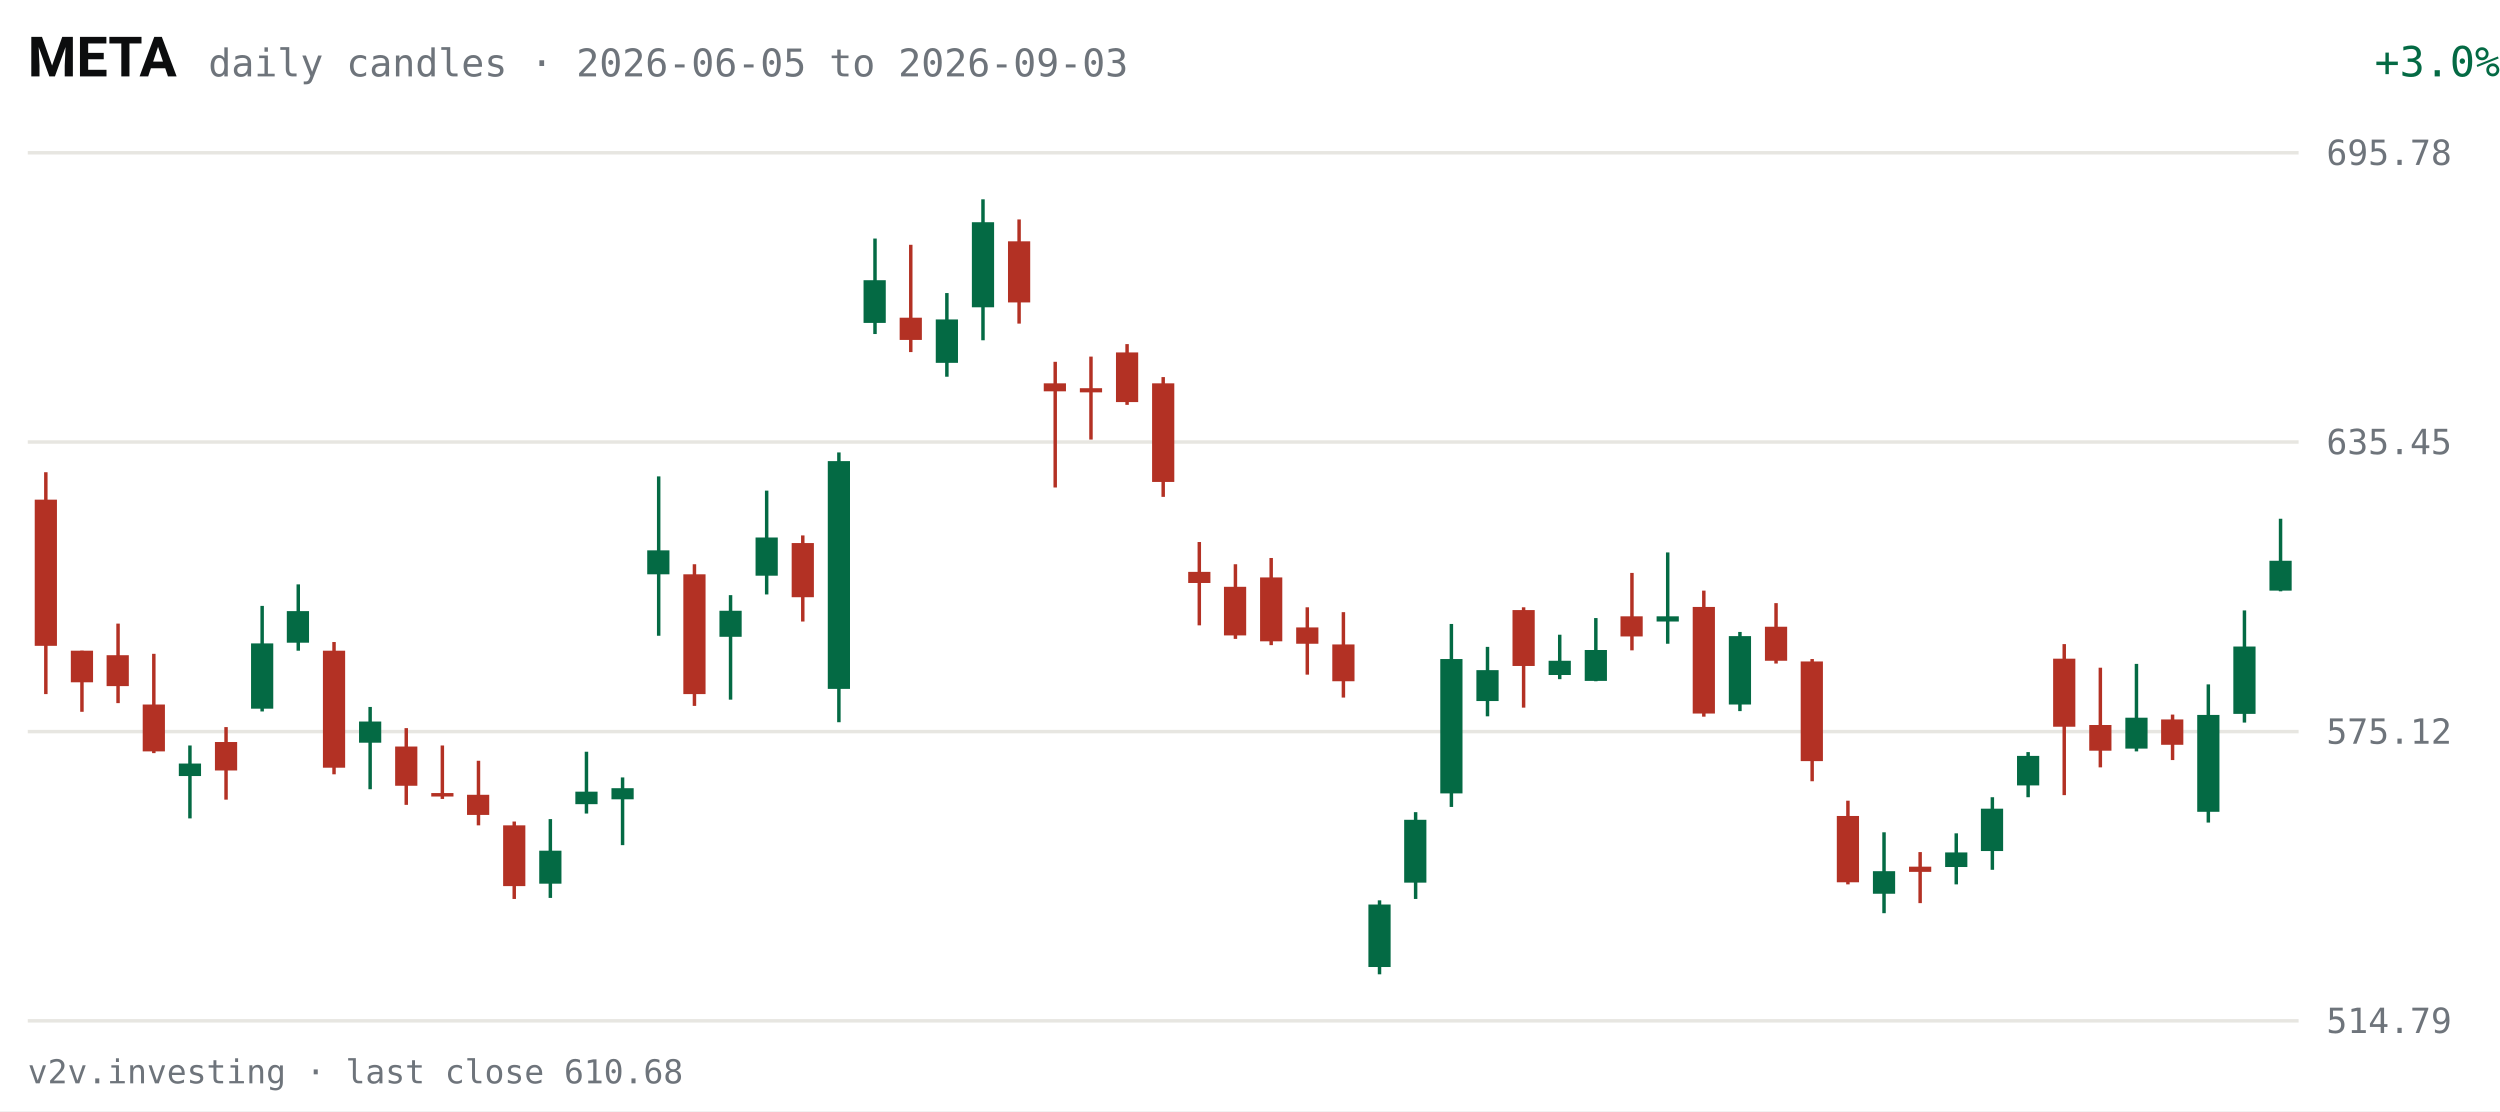
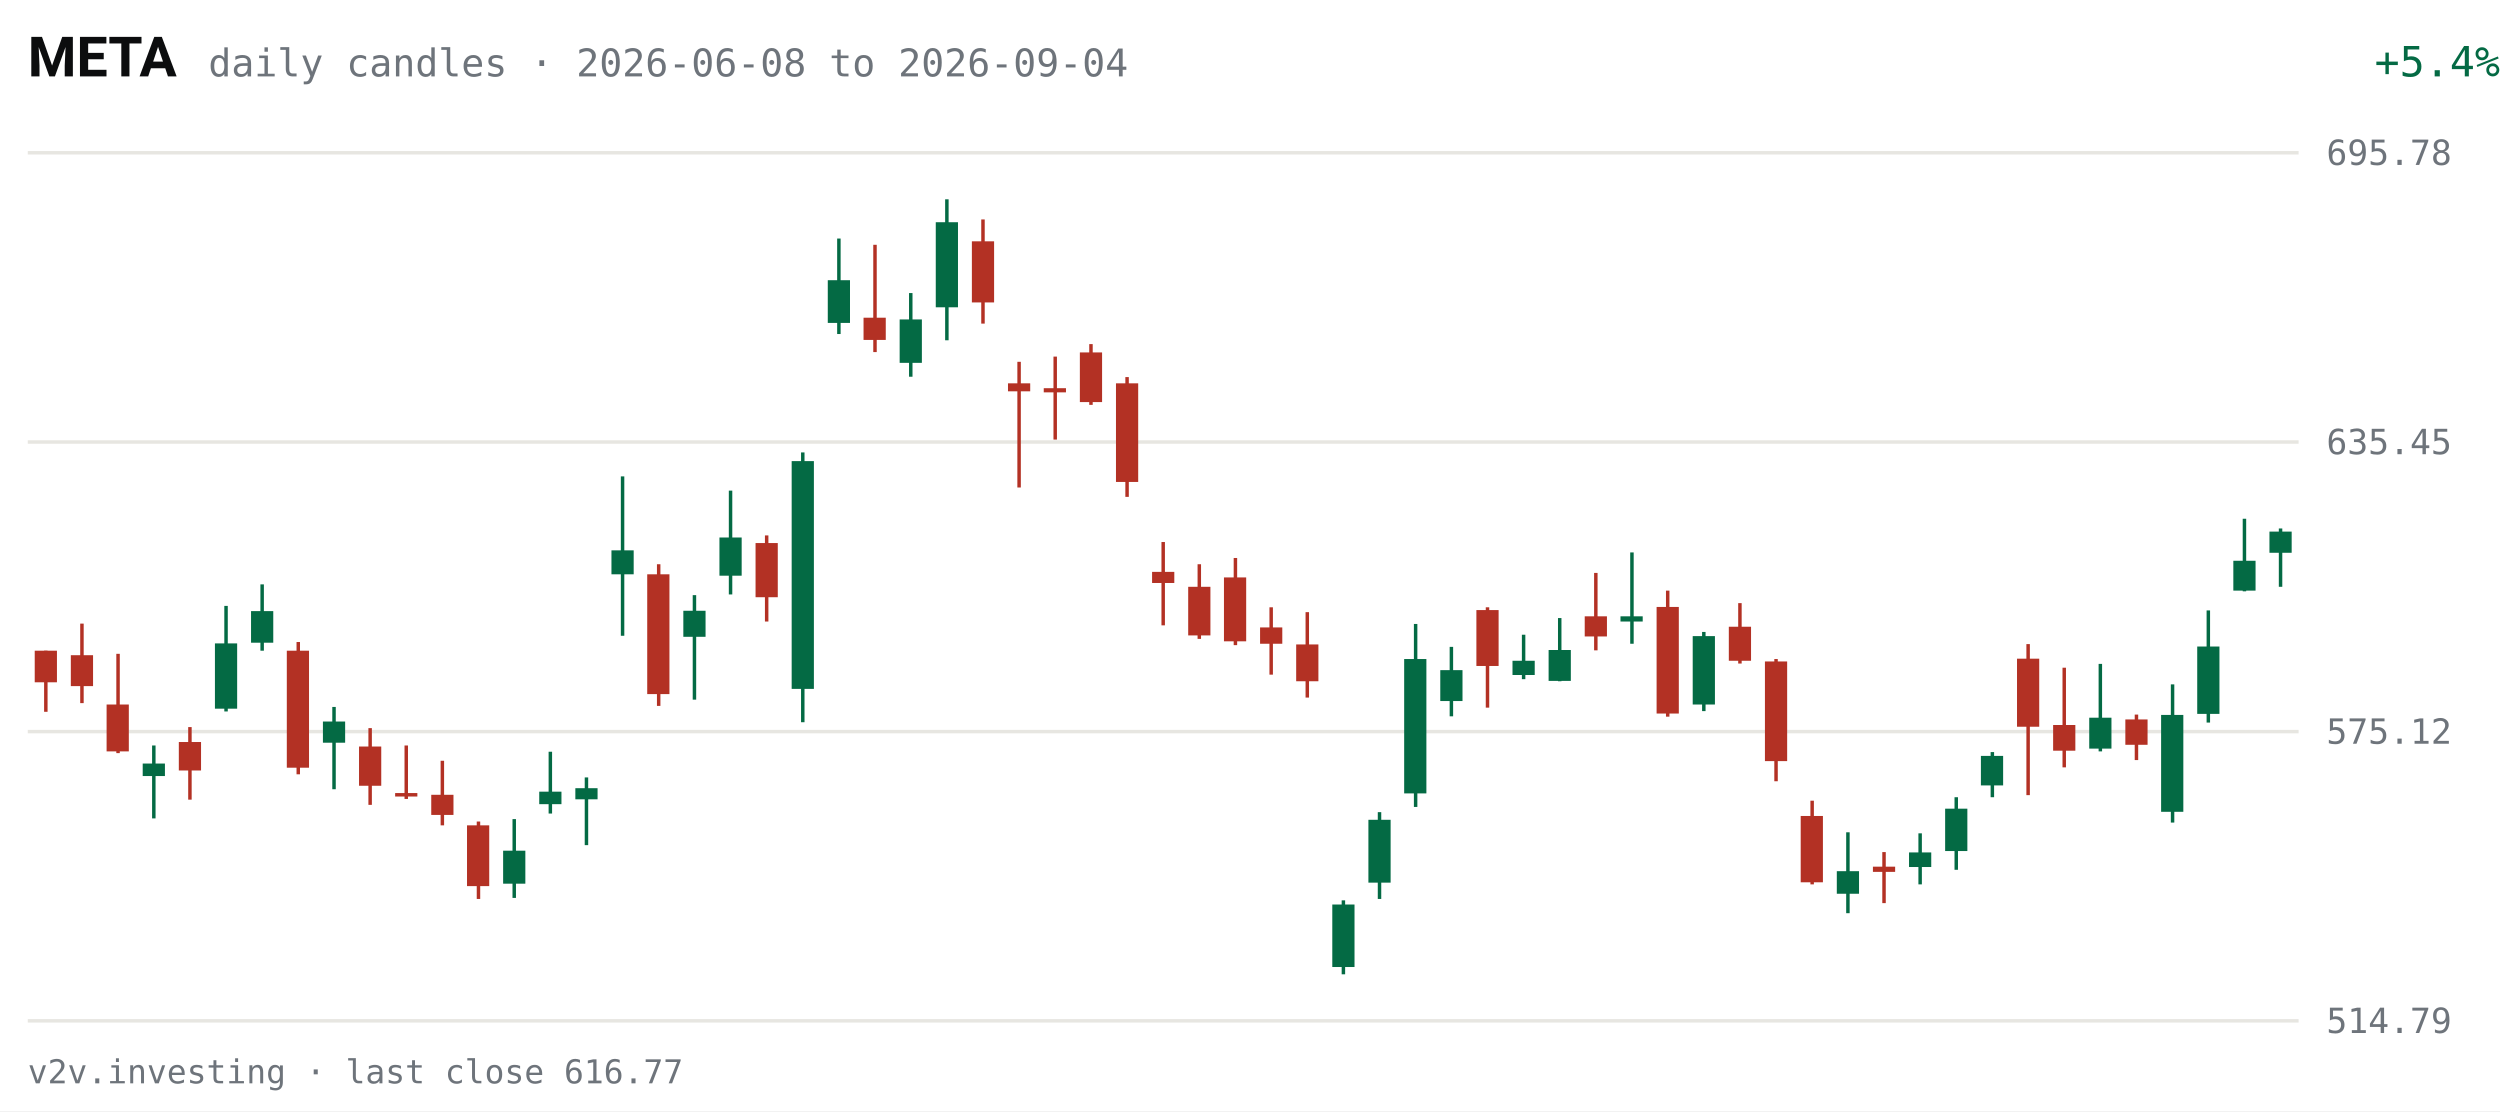
<svg xmlns="http://www.w3.org/2000/svg" viewBox="0 0 720 320" width="720" height="320" role="img" aria-label="META daily candles, last 63 sessions">
  <rect width="720" height="320" fill="#FFFFFF" />
  <text x="8" y="22" fill="#0C0D0E" font-size="16" font-weight="600" font-family="system-ui,-apple-system,Segoe UI,Roboto,sans-serif">META</text>
-   <text x="60" y="22" fill="#6E747B" font-size="11" font-family="ui-monospace,SFMono-Regular,Menlo,Consolas,monospace">daily candles · 2026-06-05 to 2026-09-03</text>
-   <text x="670" y="22" fill="#046A44" font-size="12" text-anchor="end" font-family="ui-monospace,SFMono-Regular,Menlo,Consolas,monospace" transform="translate(50,0)">+3.0%</text>
+   <text x="60" y="22" fill="#6E747B" font-size="11" font-family="ui-monospace,SFMono-Regular,Menlo,Consolas,monospace">daily candles · 2026-06-08 to 2026-09-04</text>
+   <text x="670" y="22" fill="#046A44" font-size="12" text-anchor="end" font-family="ui-monospace,SFMono-Regular,Menlo,Consolas,monospace" transform="translate(50,0)">+5.4%</text>
  <g font-family="ui-monospace,SFMono-Regular,Menlo,Consolas,monospace">
    <line x1="8" y1="294.0" x2="662" y2="294.0" stroke="#E7E6E1" stroke-width="1" />
    <text x="670" y="297.5" fill="#6E747B" font-size="10">514.79</text>
    <line x1="8" y1="210.7" x2="662" y2="210.7" stroke="#E7E6E1" stroke-width="1" />
    <text x="670" y="214.2" fill="#6E747B" font-size="10">575.12</text>
    <line x1="8" y1="127.3" x2="662" y2="127.3" stroke="#E7E6E1" stroke-width="1" />
    <text x="670" y="130.8" fill="#6E747B" font-size="10">635.45</text>
    <line x1="8" y1="44.0" x2="662" y2="44.0" stroke="#E7E6E1" stroke-width="1" />
    <text x="670" y="47.5" fill="#6E747B" font-size="10">695.78</text>
-     <line x1="13.2" y1="136.0" x2="13.2" y2="199.9" stroke="#B33124" stroke-width="1" />
-     <rect x="10.0" y="143.9" width="6.4" height="42.1" fill="#B33124" />
-     <line x1="23.6" y1="187.4" x2="23.6" y2="205.0" stroke="#B33124" stroke-width="1" />
-     <rect x="20.4" y="187.4" width="6.4" height="9.1" fill="#B33124" />
-     <line x1="34.0" y1="179.6" x2="34.0" y2="202.5" stroke="#B33124" stroke-width="1" />
-     <rect x="30.7" y="188.7" width="6.4" height="8.9" fill="#B33124" />
-     <line x1="44.3" y1="188.3" x2="44.3" y2="216.9" stroke="#B33124" stroke-width="1" />
-     <rect x="41.1" y="202.9" width="6.4" height="13.5" fill="#B33124" />
-     <line x1="54.7" y1="214.7" x2="54.7" y2="235.7" stroke="#046A44" stroke-width="1" />
-     <rect x="51.5" y="219.9" width="6.4" height="3.6" fill="#046A44" />
-     <line x1="65.1" y1="209.4" x2="65.1" y2="230.3" stroke="#B33124" stroke-width="1" />
-     <rect x="61.9" y="213.7" width="6.4" height="8.2" fill="#B33124" />
-     <line x1="75.5" y1="174.5" x2="75.5" y2="204.9" stroke="#046A44" stroke-width="1" />
-     <rect x="72.3" y="185.3" width="6.4" height="18.8" fill="#046A44" />
-     <line x1="85.9" y1="168.3" x2="85.9" y2="187.4" stroke="#046A44" stroke-width="1" />
-     <rect x="82.6" y="176.0" width="6.4" height="9.1" fill="#046A44" />
-     <line x1="96.2" y1="184.9" x2="96.2" y2="223.0" stroke="#B33124" stroke-width="1" />
-     <rect x="93.0" y="187.4" width="6.4" height="33.7" fill="#B33124" />
-     <line x1="106.6" y1="203.6" x2="106.6" y2="227.3" stroke="#046A44" stroke-width="1" />
-     <rect x="103.4" y="207.8" width="6.4" height="6.1" fill="#046A44" />
-     <line x1="117.0" y1="209.7" x2="117.0" y2="231.8" stroke="#B33124" stroke-width="1" />
-     <rect x="113.8" y="215.0" width="6.4" height="11.3" fill="#B33124" />
-     <line x1="127.4" y1="214.7" x2="127.4" y2="230.1" stroke="#B33124" stroke-width="1" />
-     <rect x="124.2" y="228.4" width="6.4" height="1.0" fill="#B33124" />
-     <line x1="137.8" y1="219.1" x2="137.8" y2="237.7" stroke="#B33124" stroke-width="1" />
-     <rect x="134.5" y="228.9" width="6.4" height="5.8" fill="#B33124" />
-     <line x1="148.1" y1="236.6" x2="148.1" y2="258.9" stroke="#B33124" stroke-width="1" />
-     <rect x="144.9" y="237.7" width="6.4" height="17.5" fill="#B33124" />
-     <line x1="158.5" y1="235.9" x2="158.5" y2="258.6" stroke="#046A44" stroke-width="1" />
-     <rect x="155.3" y="245.0" width="6.4" height="9.5" fill="#046A44" />
-     <line x1="168.9" y1="216.5" x2="168.9" y2="234.3" stroke="#046A44" stroke-width="1" />
-     <rect x="165.7" y="228.0" width="6.4" height="3.6" fill="#046A44" />
-     <line x1="179.3" y1="223.9" x2="179.3" y2="243.4" stroke="#046A44" stroke-width="1" />
-     <rect x="176.1" y="227.0" width="6.4" height="3.2" fill="#046A44" />
-     <line x1="189.7" y1="137.2" x2="189.7" y2="183.1" stroke="#046A44" stroke-width="1" />
-     <rect x="186.4" y="158.5" width="6.4" height="6.9" fill="#046A44" />
-     <line x1="200.0" y1="162.5" x2="200.0" y2="203.3" stroke="#B33124" stroke-width="1" />
-     <rect x="196.8" y="165.4" width="6.4" height="34.5" fill="#B33124" />
-     <line x1="210.4" y1="171.4" x2="210.4" y2="201.5" stroke="#046A44" stroke-width="1" />
-     <rect x="207.2" y="175.9" width="6.4" height="7.5" fill="#046A44" />
-     <line x1="220.8" y1="141.3" x2="220.8" y2="171.2" stroke="#046A44" stroke-width="1" />
-     <rect x="217.6" y="154.8" width="6.4" height="11.0" fill="#046A44" />
-     <line x1="231.2" y1="154.2" x2="231.2" y2="179.0" stroke="#B33124" stroke-width="1" />
-     <rect x="228.0" y="156.4" width="6.4" height="15.6" fill="#B33124" />
-     <line x1="241.6" y1="130.3" x2="241.6" y2="208.0" stroke="#046A44" stroke-width="1" />
-     <rect x="238.4" y="132.8" width="6.4" height="65.6" fill="#046A44" />
-     <line x1="252.0" y1="68.7" x2="252.0" y2="96.2" stroke="#046A44" stroke-width="1" />
-     <rect x="248.7" y="80.7" width="6.4" height="12.3" fill="#046A44" />
-     <line x1="262.3" y1="70.5" x2="262.3" y2="101.4" stroke="#B33124" stroke-width="1" />
-     <rect x="259.1" y="91.5" width="6.4" height="6.4" fill="#B33124" />
-     <line x1="272.7" y1="84.4" x2="272.7" y2="108.5" stroke="#046A44" stroke-width="1" />
-     <rect x="269.5" y="92.0" width="6.4" height="12.5" fill="#046A44" />
-     <line x1="283.1" y1="57.4" x2="283.1" y2="98.0" stroke="#046A44" stroke-width="1" />
-     <rect x="279.9" y="64.0" width="6.4" height="24.5" fill="#046A44" />
-     <line x1="293.5" y1="63.2" x2="293.5" y2="93.2" stroke="#B33124" stroke-width="1" />
-     <rect x="290.3" y="69.5" width="6.4" height="17.6" fill="#B33124" />
-     <line x1="303.9" y1="104.2" x2="303.9" y2="140.4" stroke="#B33124" stroke-width="1" />
-     <rect x="300.6" y="110.4" width="6.4" height="2.3" fill="#B33124" />
-     <line x1="314.2" y1="102.7" x2="314.2" y2="126.6" stroke="#B33124" stroke-width="1" />
-     <rect x="311.0" y="111.8" width="6.4" height="1.2" fill="#B33124" />
-     <line x1="324.6" y1="99.1" x2="324.6" y2="116.6" stroke="#B33124" stroke-width="1" />
-     <rect x="321.4" y="101.5" width="6.4" height="14.3" fill="#B33124" />
-     <line x1="335.0" y1="108.6" x2="335.0" y2="143.1" stroke="#B33124" stroke-width="1" />
-     <rect x="331.8" y="110.4" width="6.4" height="28.4" fill="#B33124" />
-     <line x1="345.4" y1="156.1" x2="345.4" y2="180.1" stroke="#B33124" stroke-width="1" />
-     <rect x="342.2" y="164.7" width="6.4" height="3.2" fill="#B33124" />
-     <line x1="355.8" y1="162.5" x2="355.8" y2="184.0" stroke="#B33124" stroke-width="1" />
-     <rect x="352.5" y="169.0" width="6.4" height="14.0" fill="#B33124" />
-     <line x1="366.1" y1="160.7" x2="366.1" y2="185.8" stroke="#B33124" stroke-width="1" />
-     <rect x="362.9" y="166.3" width="6.4" height="18.4" fill="#B33124" />
-     <line x1="376.5" y1="174.9" x2="376.5" y2="194.3" stroke="#B33124" stroke-width="1" />
-     <rect x="373.3" y="180.7" width="6.4" height="4.7" fill="#B33124" />
-     <line x1="386.9" y1="176.3" x2="386.9" y2="200.9" stroke="#B33124" stroke-width="1" />
-     <rect x="383.7" y="185.6" width="6.4" height="10.6" fill="#B33124" />
-     <line x1="397.3" y1="259.3" x2="397.3" y2="280.6" stroke="#046A44" stroke-width="1" />
-     <rect x="394.1" y="260.5" width="6.4" height="18.0" fill="#046A44" />
-     <line x1="407.7" y1="233.9" x2="407.7" y2="258.9" stroke="#046A44" stroke-width="1" />
-     <rect x="404.4" y="236.1" width="6.4" height="18.1" fill="#046A44" />
-     <line x1="418.0" y1="179.7" x2="418.0" y2="232.4" stroke="#046A44" stroke-width="1" />
-     <rect x="414.8" y="189.8" width="6.4" height="38.7" fill="#046A44" />
-     <line x1="428.4" y1="186.3" x2="428.4" y2="206.3" stroke="#046A44" stroke-width="1" />
-     <rect x="425.2" y="193.0" width="6.4" height="8.9" fill="#046A44" />
-     <line x1="438.8" y1="174.9" x2="438.8" y2="203.8" stroke="#B33124" stroke-width="1" />
-     <rect x="435.6" y="175.7" width="6.4" height="16.1" fill="#B33124" />
-     <line x1="449.2" y1="182.8" x2="449.2" y2="195.6" stroke="#046A44" stroke-width="1" />
-     <rect x="446.0" y="190.3" width="6.4" height="4.1" fill="#046A44" />
-     <line x1="459.6" y1="178.0" x2="459.6" y2="196.2" stroke="#046A44" stroke-width="1" />
-     <rect x="456.4" y="187.2" width="6.4" height="8.9" fill="#046A44" />
-     <line x1="470.0" y1="165.0" x2="470.0" y2="187.3" stroke="#B33124" stroke-width="1" />
-     <rect x="466.7" y="177.5" width="6.4" height="5.8" fill="#B33124" />
-     <line x1="480.3" y1="159.1" x2="480.3" y2="185.4" stroke="#046A44" stroke-width="1" />
-     <rect x="477.1" y="177.5" width="6.4" height="1.5" fill="#046A44" />
-     <line x1="490.7" y1="170.1" x2="490.7" y2="206.4" stroke="#B33124" stroke-width="1" />
-     <rect x="487.5" y="174.8" width="6.4" height="30.7" fill="#B33124" />
-     <line x1="501.1" y1="182.0" x2="501.1" y2="204.8" stroke="#046A44" stroke-width="1" />
-     <rect x="497.9" y="183.2" width="6.4" height="19.7" fill="#046A44" />
-     <line x1="511.5" y1="173.7" x2="511.5" y2="191.1" stroke="#B33124" stroke-width="1" />
-     <rect x="508.3" y="180.5" width="6.4" height="9.8" fill="#B33124" />
-     <line x1="521.9" y1="189.8" x2="521.9" y2="225.0" stroke="#B33124" stroke-width="1" />
-     <rect x="518.6" y="190.5" width="6.4" height="28.7" fill="#B33124" />
-     <line x1="532.2" y1="230.6" x2="532.2" y2="254.7" stroke="#B33124" stroke-width="1" />
-     <rect x="529.0" y="235.0" width="6.4" height="19.1" fill="#B33124" />
-     <line x1="542.6" y1="239.7" x2="542.6" y2="263.0" stroke="#046A44" stroke-width="1" />
-     <rect x="539.4" y="250.9" width="6.4" height="6.5" fill="#046A44" />
-     <line x1="553.0" y1="245.4" x2="553.0" y2="260.1" stroke="#B33124" stroke-width="1" />
-     <rect x="549.8" y="249.6" width="6.4" height="1.5" fill="#B33124" />
-     <line x1="563.4" y1="240.0" x2="563.4" y2="254.7" stroke="#046A44" stroke-width="1" />
-     <rect x="560.2" y="245.5" width="6.4" height="4.2" fill="#046A44" />
-     <line x1="573.8" y1="229.6" x2="573.8" y2="250.5" stroke="#046A44" stroke-width="1" />
-     <rect x="570.5" y="232.9" width="6.4" height="12.2" fill="#046A44" />
-     <line x1="584.1" y1="216.6" x2="584.1" y2="229.6" stroke="#046A44" stroke-width="1" />
-     <rect x="580.9" y="217.7" width="6.4" height="8.5" fill="#046A44" />
-     <line x1="594.5" y1="185.5" x2="594.5" y2="229.0" stroke="#B33124" stroke-width="1" />
-     <rect x="591.3" y="189.7" width="6.4" height="19.6" fill="#B33124" />
-     <line x1="604.9" y1="192.3" x2="604.9" y2="221.0" stroke="#B33124" stroke-width="1" />
-     <rect x="601.7" y="208.8" width="6.4" height="7.4" fill="#B33124" />
-     <line x1="615.3" y1="191.2" x2="615.3" y2="216.4" stroke="#046A44" stroke-width="1" />
-     <rect x="612.1" y="206.7" width="6.4" height="8.9" fill="#046A44" />
-     <line x1="625.7" y1="205.8" x2="625.7" y2="218.9" stroke="#B33124" stroke-width="1" />
-     <rect x="622.4" y="207.2" width="6.4" height="7.3" fill="#B33124" />
-     <line x1="636.0" y1="197.1" x2="636.0" y2="236.9" stroke="#046A44" stroke-width="1" />
-     <rect x="632.8" y="205.9" width="6.4" height="27.9" fill="#046A44" />
-     <line x1="646.4" y1="175.8" x2="646.4" y2="208.1" stroke="#046A44" stroke-width="1" />
-     <rect x="643.2" y="186.2" width="6.4" height="19.4" fill="#046A44" />
-     <line x1="656.8" y1="149.4" x2="656.8" y2="170.3" stroke="#046A44" stroke-width="1" />
-     <rect x="653.6" y="161.5" width="6.4" height="8.6" fill="#046A44" />
+     <line x1="13.2" y1="187.4" x2="13.2" y2="205.0" stroke="#B33124" stroke-width="1" />
+     <rect x="10.0" y="187.4" width="6.4" height="9.1" fill="#B33124" />
+     <line x1="23.6" y1="179.6" x2="23.6" y2="202.5" stroke="#B33124" stroke-width="1" />
+     <rect x="20.4" y="188.7" width="6.4" height="8.9" fill="#B33124" />
+     <line x1="34.0" y1="188.3" x2="34.0" y2="216.9" stroke="#B33124" stroke-width="1" />
+     <rect x="30.7" y="202.9" width="6.4" height="13.5" fill="#B33124" />
+     <line x1="44.3" y1="214.7" x2="44.3" y2="235.7" stroke="#046A44" stroke-width="1" />
+     <rect x="41.1" y="219.9" width="6.4" height="3.6" fill="#046A44" />
+     <line x1="54.7" y1="209.4" x2="54.7" y2="230.3" stroke="#B33124" stroke-width="1" />
+     <rect x="51.5" y="213.7" width="6.4" height="8.2" fill="#B33124" />
+     <line x1="65.1" y1="174.5" x2="65.1" y2="204.9" stroke="#046A44" stroke-width="1" />
+     <rect x="61.9" y="185.3" width="6.4" height="18.8" fill="#046A44" />
+     <line x1="75.5" y1="168.3" x2="75.5" y2="187.4" stroke="#046A44" stroke-width="1" />
+     <rect x="72.3" y="176.0" width="6.4" height="9.1" fill="#046A44" />
+     <line x1="85.9" y1="184.9" x2="85.9" y2="223.0" stroke="#B33124" stroke-width="1" />
+     <rect x="82.6" y="187.4" width="6.4" height="33.7" fill="#B33124" />
+     <line x1="96.2" y1="203.6" x2="96.2" y2="227.3" stroke="#046A44" stroke-width="1" />
+     <rect x="93.0" y="207.8" width="6.4" height="6.1" fill="#046A44" />
+     <line x1="106.6" y1="209.7" x2="106.6" y2="231.8" stroke="#B33124" stroke-width="1" />
+     <rect x="103.4" y="215.0" width="6.4" height="11.3" fill="#B33124" />
+     <line x1="117.0" y1="214.7" x2="117.0" y2="230.1" stroke="#B33124" stroke-width="1" />
+     <rect x="113.8" y="228.4" width="6.4" height="1.0" fill="#B33124" />
+     <line x1="127.4" y1="219.1" x2="127.4" y2="237.7" stroke="#B33124" stroke-width="1" />
+     <rect x="124.2" y="228.9" width="6.4" height="5.8" fill="#B33124" />
+     <line x1="137.8" y1="236.6" x2="137.8" y2="258.9" stroke="#B33124" stroke-width="1" />
+     <rect x="134.5" y="237.7" width="6.4" height="17.5" fill="#B33124" />
+     <line x1="148.1" y1="235.9" x2="148.1" y2="258.6" stroke="#046A44" stroke-width="1" />
+     <rect x="144.9" y="245.0" width="6.4" height="9.5" fill="#046A44" />
+     <line x1="158.5" y1="216.5" x2="158.5" y2="234.3" stroke="#046A44" stroke-width="1" />
+     <rect x="155.3" y="228.0" width="6.4" height="3.6" fill="#046A44" />
+     <line x1="168.9" y1="223.9" x2="168.9" y2="243.4" stroke="#046A44" stroke-width="1" />
+     <rect x="165.7" y="227.0" width="6.4" height="3.2" fill="#046A44" />
+     <line x1="179.3" y1="137.2" x2="179.3" y2="183.1" stroke="#046A44" stroke-width="1" />
+     <rect x="176.1" y="158.5" width="6.4" height="6.9" fill="#046A44" />
+     <line x1="189.7" y1="162.5" x2="189.7" y2="203.3" stroke="#B33124" stroke-width="1" />
+     <rect x="186.4" y="165.4" width="6.4" height="34.5" fill="#B33124" />
+     <line x1="200.0" y1="171.4" x2="200.0" y2="201.5" stroke="#046A44" stroke-width="1" />
+     <rect x="196.8" y="175.9" width="6.4" height="7.5" fill="#046A44" />
+     <line x1="210.4" y1="141.3" x2="210.4" y2="171.2" stroke="#046A44" stroke-width="1" />
+     <rect x="207.2" y="154.8" width="6.4" height="11.0" fill="#046A44" />
+     <line x1="220.8" y1="154.2" x2="220.8" y2="179.0" stroke="#B33124" stroke-width="1" />
+     <rect x="217.6" y="156.4" width="6.4" height="15.6" fill="#B33124" />
+     <line x1="231.2" y1="130.3" x2="231.2" y2="208.0" stroke="#046A44" stroke-width="1" />
+     <rect x="228.0" y="132.8" width="6.4" height="65.6" fill="#046A44" />
+     <line x1="241.6" y1="68.7" x2="241.6" y2="96.2" stroke="#046A44" stroke-width="1" />
+     <rect x="238.4" y="80.7" width="6.4" height="12.3" fill="#046A44" />
+     <line x1="252.0" y1="70.5" x2="252.0" y2="101.4" stroke="#B33124" stroke-width="1" />
+     <rect x="248.7" y="91.5" width="6.4" height="6.4" fill="#B33124" />
+     <line x1="262.3" y1="84.4" x2="262.3" y2="108.5" stroke="#046A44" stroke-width="1" />
+     <rect x="259.1" y="92.0" width="6.4" height="12.5" fill="#046A44" />
+     <line x1="272.7" y1="57.4" x2="272.7" y2="98.0" stroke="#046A44" stroke-width="1" />
+     <rect x="269.5" y="64.0" width="6.4" height="24.5" fill="#046A44" />
+     <line x1="283.1" y1="63.2" x2="283.1" y2="93.2" stroke="#B33124" stroke-width="1" />
+     <rect x="279.9" y="69.5" width="6.4" height="17.6" fill="#B33124" />
+     <line x1="293.5" y1="104.2" x2="293.5" y2="140.4" stroke="#B33124" stroke-width="1" />
+     <rect x="290.3" y="110.4" width="6.4" height="2.3" fill="#B33124" />
+     <line x1="303.9" y1="102.7" x2="303.9" y2="126.6" stroke="#B33124" stroke-width="1" />
+     <rect x="300.6" y="111.8" width="6.4" height="1.2" fill="#B33124" />
+     <line x1="314.2" y1="99.1" x2="314.2" y2="116.6" stroke="#B33124" stroke-width="1" />
+     <rect x="311.0" y="101.5" width="6.4" height="14.3" fill="#B33124" />
+     <line x1="324.6" y1="108.6" x2="324.6" y2="143.1" stroke="#B33124" stroke-width="1" />
+     <rect x="321.4" y="110.4" width="6.4" height="28.4" fill="#B33124" />
+     <line x1="335.0" y1="156.1" x2="335.0" y2="180.1" stroke="#B33124" stroke-width="1" />
+     <rect x="331.8" y="164.7" width="6.4" height="3.2" fill="#B33124" />
+     <line x1="345.4" y1="162.5" x2="345.4" y2="184.0" stroke="#B33124" stroke-width="1" />
+     <rect x="342.2" y="169.0" width="6.4" height="14.0" fill="#B33124" />
+     <line x1="355.8" y1="160.7" x2="355.8" y2="185.8" stroke="#B33124" stroke-width="1" />
+     <rect x="352.5" y="166.3" width="6.4" height="18.4" fill="#B33124" />
+     <line x1="366.1" y1="174.9" x2="366.1" y2="194.3" stroke="#B33124" stroke-width="1" />
+     <rect x="362.9" y="180.7" width="6.4" height="4.7" fill="#B33124" />
+     <line x1="376.5" y1="176.3" x2="376.5" y2="200.9" stroke="#B33124" stroke-width="1" />
+     <rect x="373.3" y="185.6" width="6.4" height="10.6" fill="#B33124" />
+     <line x1="386.9" y1="259.3" x2="386.9" y2="280.6" stroke="#046A44" stroke-width="1" />
+     <rect x="383.7" y="260.5" width="6.4" height="18.0" fill="#046A44" />
+     <line x1="397.3" y1="233.9" x2="397.3" y2="258.9" stroke="#046A44" stroke-width="1" />
+     <rect x="394.1" y="236.1" width="6.4" height="18.1" fill="#046A44" />
+     <line x1="407.7" y1="179.7" x2="407.7" y2="232.4" stroke="#046A44" stroke-width="1" />
+     <rect x="404.4" y="189.8" width="6.4" height="38.7" fill="#046A44" />
+     <line x1="418.0" y1="186.3" x2="418.0" y2="206.3" stroke="#046A44" stroke-width="1" />
+     <rect x="414.8" y="193.0" width="6.4" height="8.9" fill="#046A44" />
+     <line x1="428.4" y1="174.9" x2="428.4" y2="203.8" stroke="#B33124" stroke-width="1" />
+     <rect x="425.2" y="175.7" width="6.4" height="16.1" fill="#B33124" />
+     <line x1="438.8" y1="182.8" x2="438.8" y2="195.6" stroke="#046A44" stroke-width="1" />
+     <rect x="435.6" y="190.3" width="6.4" height="4.1" fill="#046A44" />
+     <line x1="449.2" y1="178.0" x2="449.2" y2="196.2" stroke="#046A44" stroke-width="1" />
+     <rect x="446.0" y="187.2" width="6.4" height="8.9" fill="#046A44" />
+     <line x1="459.6" y1="165.0" x2="459.6" y2="187.3" stroke="#B33124" stroke-width="1" />
+     <rect x="456.4" y="177.5" width="6.4" height="5.8" fill="#B33124" />
+     <line x1="470.0" y1="159.1" x2="470.0" y2="185.4" stroke="#046A44" stroke-width="1" />
+     <rect x="466.7" y="177.5" width="6.4" height="1.5" fill="#046A44" />
+     <line x1="480.3" y1="170.1" x2="480.3" y2="206.4" stroke="#B33124" stroke-width="1" />
+     <rect x="477.1" y="174.8" width="6.4" height="30.7" fill="#B33124" />
+     <line x1="490.7" y1="182.0" x2="490.7" y2="204.8" stroke="#046A44" stroke-width="1" />
+     <rect x="487.5" y="183.2" width="6.4" height="19.7" fill="#046A44" />
+     <line x1="501.1" y1="173.7" x2="501.1" y2="191.1" stroke="#B33124" stroke-width="1" />
+     <rect x="497.9" y="180.5" width="6.4" height="9.8" fill="#B33124" />
+     <line x1="511.5" y1="189.8" x2="511.5" y2="225.0" stroke="#B33124" stroke-width="1" />
+     <rect x="508.3" y="190.5" width="6.4" height="28.7" fill="#B33124" />
+     <line x1="521.9" y1="230.6" x2="521.9" y2="254.7" stroke="#B33124" stroke-width="1" />
+     <rect x="518.6" y="235.0" width="6.4" height="19.1" fill="#B33124" />
+     <line x1="532.2" y1="239.7" x2="532.2" y2="263.0" stroke="#046A44" stroke-width="1" />
+     <rect x="529.0" y="250.9" width="6.4" height="6.5" fill="#046A44" />
+     <line x1="542.6" y1="245.4" x2="542.6" y2="260.1" stroke="#B33124" stroke-width="1" />
+     <rect x="539.4" y="249.6" width="6.4" height="1.5" fill="#B33124" />
+     <line x1="553.0" y1="240.0" x2="553.0" y2="254.7" stroke="#046A44" stroke-width="1" />
+     <rect x="549.8" y="245.5" width="6.4" height="4.2" fill="#046A44" />
+     <line x1="563.4" y1="229.6" x2="563.4" y2="250.5" stroke="#046A44" stroke-width="1" />
+     <rect x="560.2" y="232.9" width="6.4" height="12.2" fill="#046A44" />
+     <line x1="573.8" y1="216.6" x2="573.8" y2="229.6" stroke="#046A44" stroke-width="1" />
+     <rect x="570.5" y="217.7" width="6.4" height="8.5" fill="#046A44" />
+     <line x1="584.1" y1="185.5" x2="584.1" y2="229.0" stroke="#B33124" stroke-width="1" />
+     <rect x="580.9" y="189.7" width="6.4" height="19.6" fill="#B33124" />
+     <line x1="594.5" y1="192.3" x2="594.5" y2="221.0" stroke="#B33124" stroke-width="1" />
+     <rect x="591.3" y="208.8" width="6.4" height="7.4" fill="#B33124" />
+     <line x1="604.9" y1="191.2" x2="604.9" y2="216.4" stroke="#046A44" stroke-width="1" />
+     <rect x="601.7" y="206.7" width="6.4" height="8.9" fill="#046A44" />
+     <line x1="615.3" y1="205.8" x2="615.3" y2="218.9" stroke="#B33124" stroke-width="1" />
+     <rect x="612.1" y="207.2" width="6.4" height="7.3" fill="#B33124" />
+     <line x1="625.7" y1="197.1" x2="625.7" y2="236.9" stroke="#046A44" stroke-width="1" />
+     <rect x="622.4" y="205.9" width="6.4" height="27.9" fill="#046A44" />
+     <line x1="636.0" y1="175.8" x2="636.0" y2="208.1" stroke="#046A44" stroke-width="1" />
+     <rect x="632.8" y="186.2" width="6.4" height="19.4" fill="#046A44" />
+     <line x1="646.4" y1="149.4" x2="646.4" y2="170.3" stroke="#046A44" stroke-width="1" />
+     <rect x="643.2" y="161.5" width="6.4" height="8.6" fill="#046A44" />
+     <line x1="656.8" y1="152.2" x2="656.8" y2="169.0" stroke="#046A44" stroke-width="1" />
+     <rect x="653.6" y="153.1" width="6.4" height="6.1" fill="#046A44" />
  </g>
-   <text x="8" y="312" fill="#6E747B" font-size="9.5" font-family="ui-monospace,SFMono-Regular,Menlo,Consolas,monospace">v2v.investing · last close 610.68</text>
+   <text x="8" y="312" fill="#6E747B" font-size="9.5" font-family="ui-monospace,SFMono-Regular,Menlo,Consolas,monospace">v2v.investing · last close 616.77</text>
</svg>
